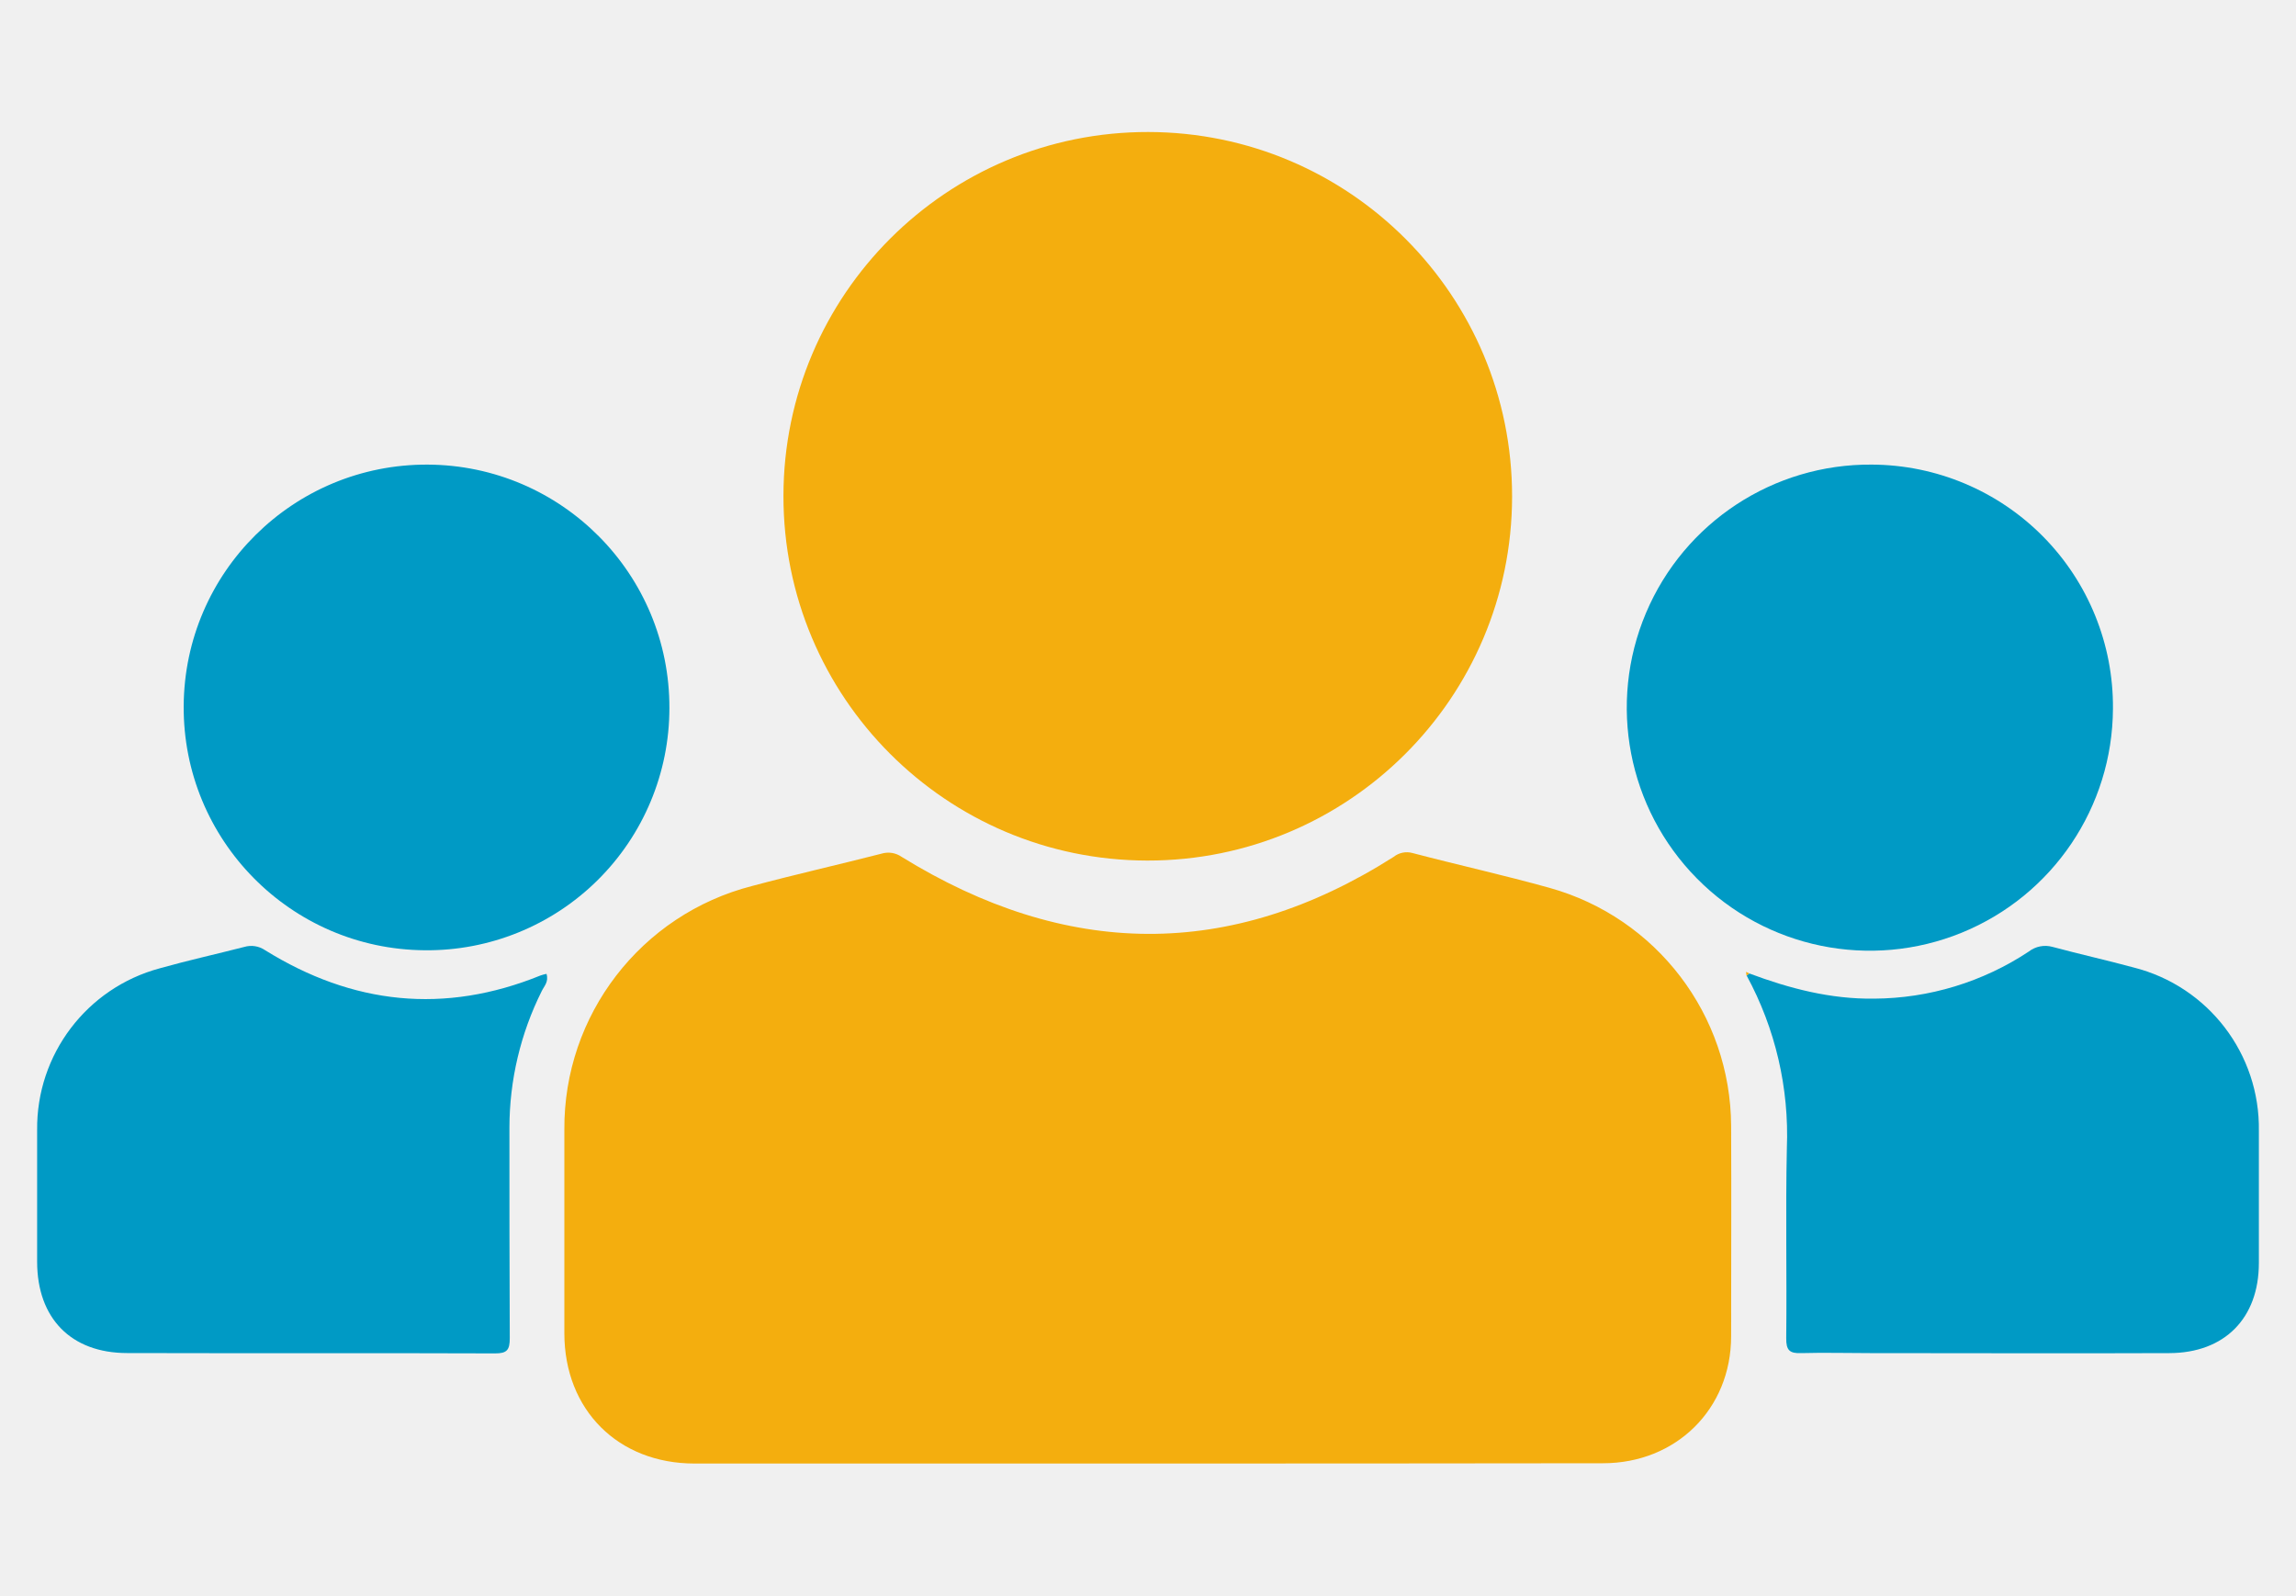
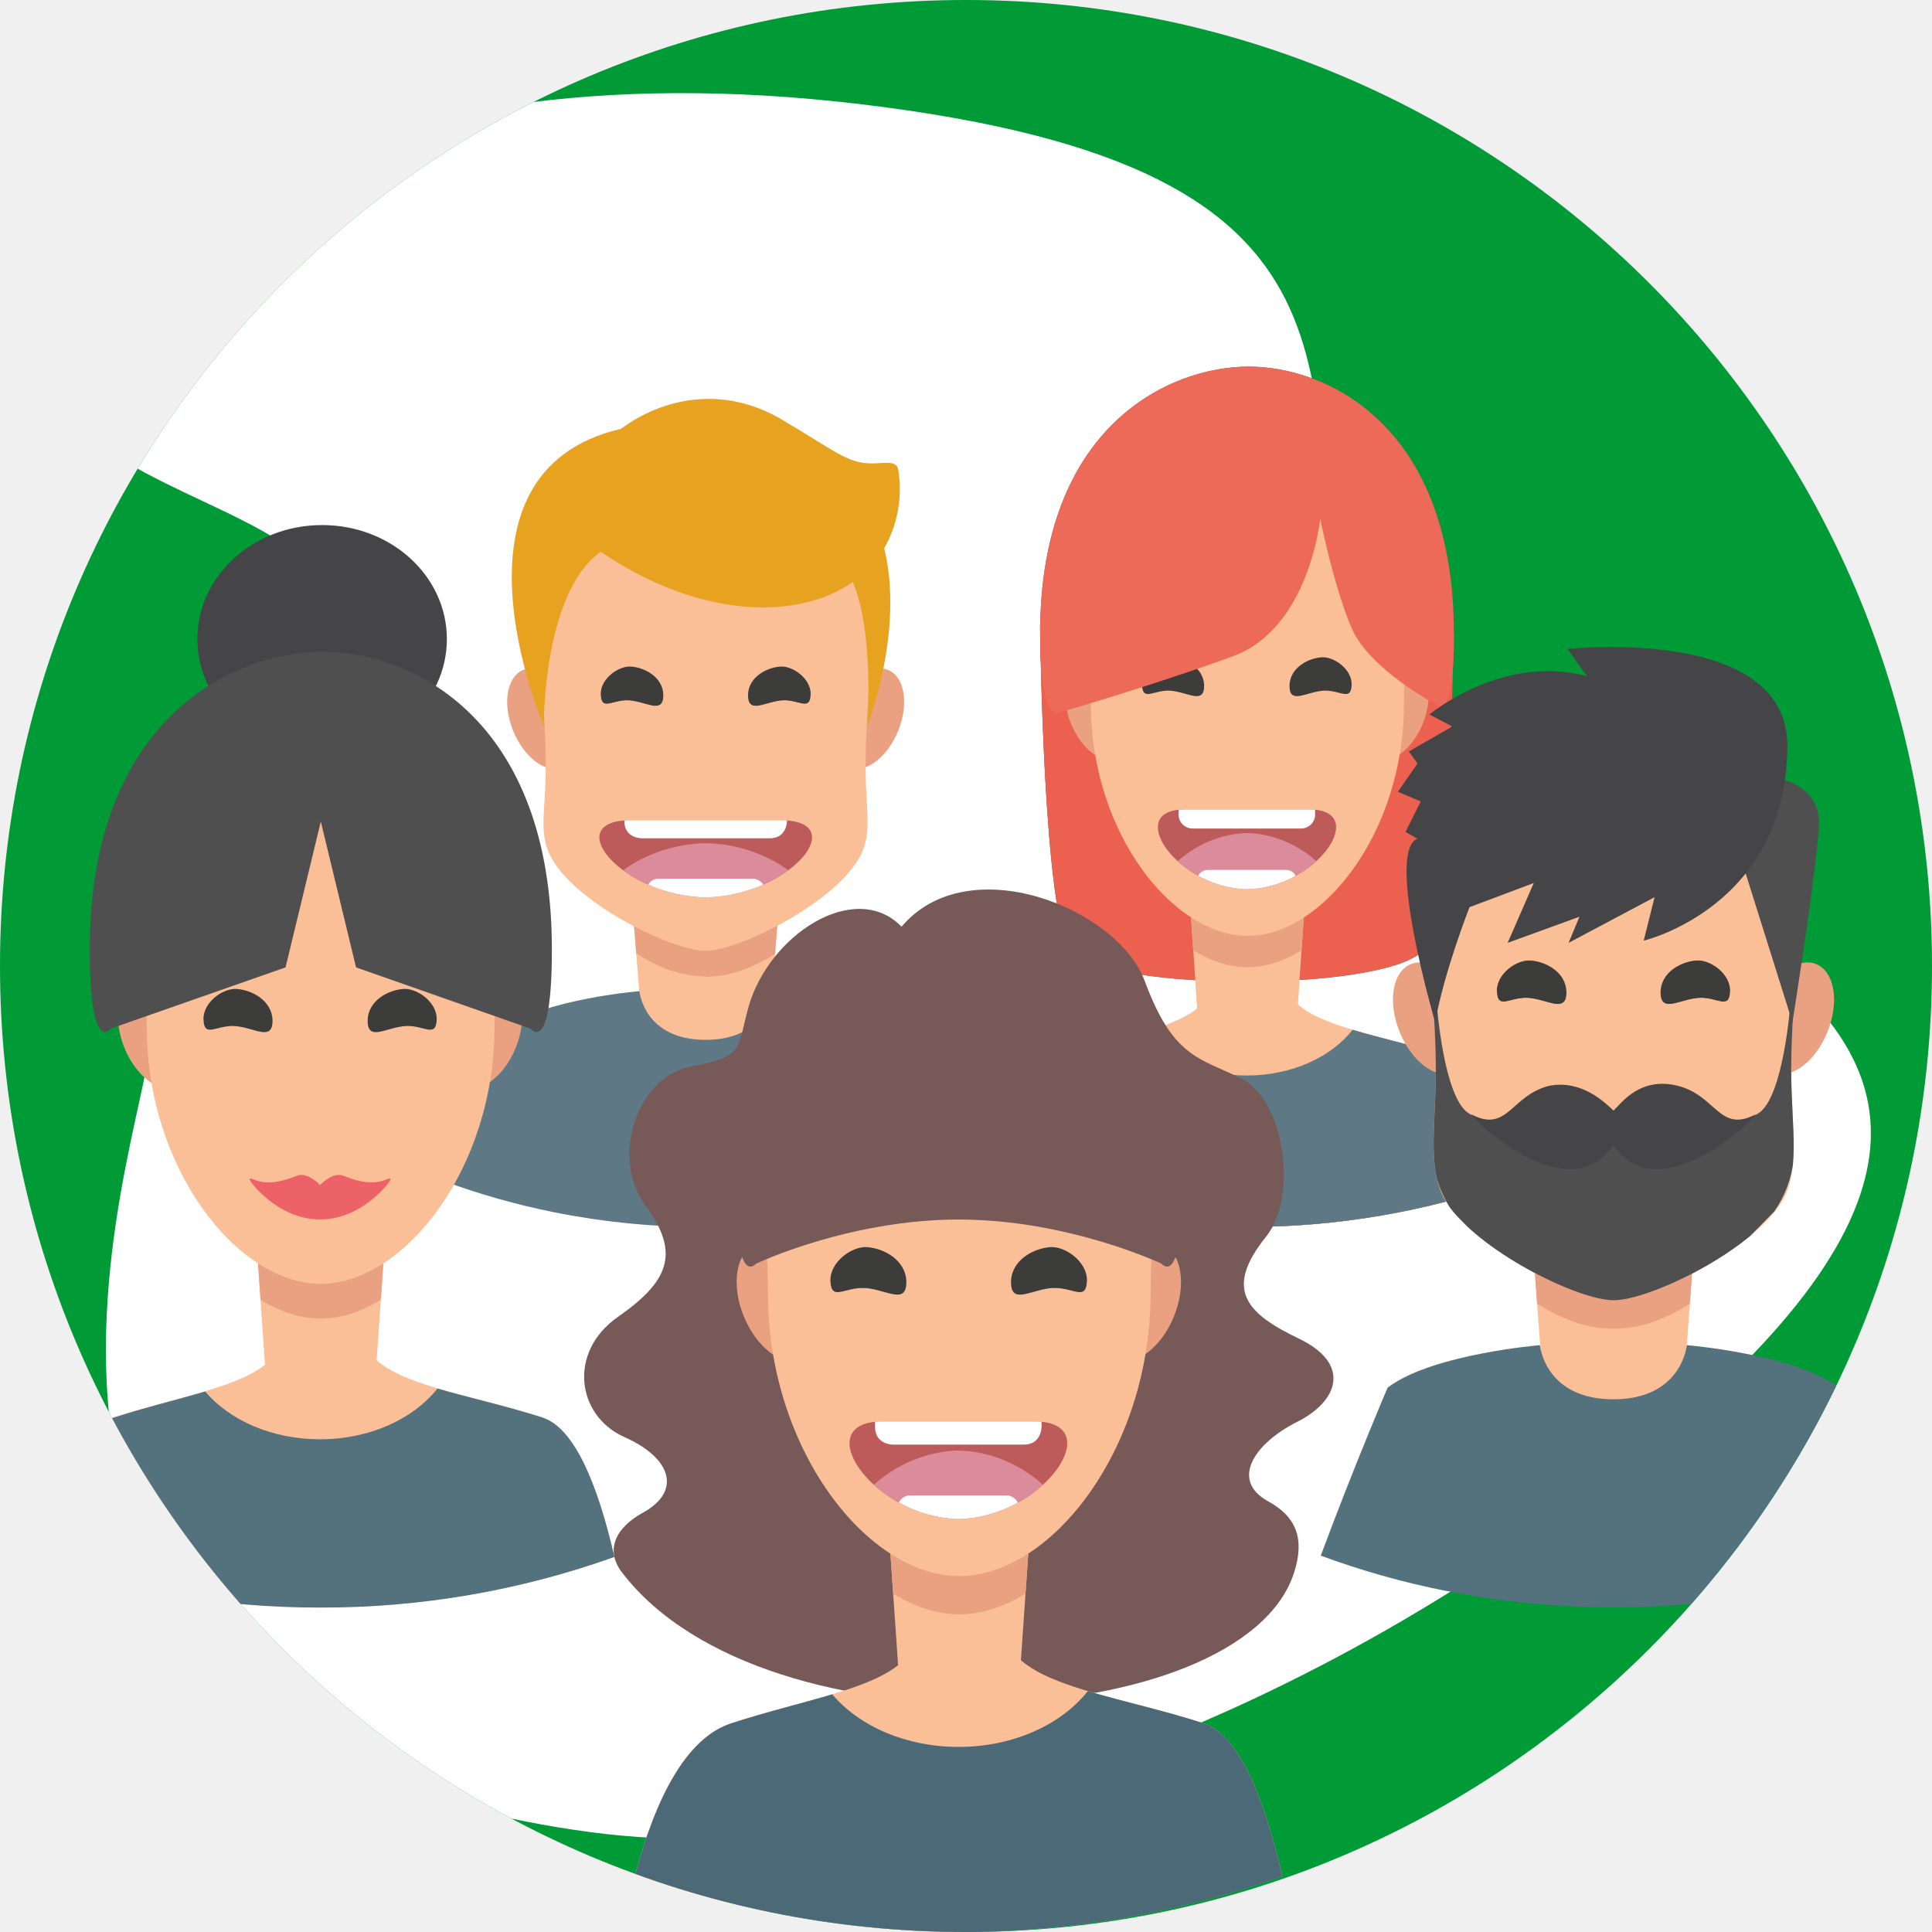
- <svg xmlns="http://www.w3.org/2000/svg" id="Capa_1" data-name="Capa 1" viewBox="0 0 400 278">
+ <svg xmlns="http://www.w3.org/2000/svg" id="Capa_1" data-name="Capa 1" viewBox="0 0 400 400">
  <defs>
-     <style>.cls-1{fill:#f4ae0e;}.cls-2{fill:#009ac5;}</style>
+     <style>.cls-1{fill:none;}.cls-2{fill:#fabf97;}.cls-3{fill:#bc5b59;}.cls-4{clip-path:url(#clip-path);}.cls-5{clip-path:url(#clip-path-2);}.cls-6{fill:#fff;}.cls-7{fill:#132144;}.cls-8{fill:#009ac5;}.cls-9{fill:#009a37;}.cls-10{clip-path:url(#clip-path-3);}.cls-11{fill:#70514f;}.cls-12{fill:#eaa182;}.cls-13{clip-path:url(#clip-path-4);}.cls-14{fill:#775a58;}.cls-15{fill:#454547;}.cls-16{fill:#d9f0ff;}.cls-17{fill:#3ba0b9;}.cls-18{fill:#df4853;}.cls-19{clip-path:url(#clip-path-5);}.cls-20{fill:#db8b99;}.cls-21{fill:#ec6050;}.cls-22{fill:#5e7985;}.cls-23{fill:#3c3c3b;}.cls-24{fill:#ed6958;}.cls-25{clip-path:url(#clip-path-7);}.cls-26{clip-path:url(#clip-path-8);}.cls-27{clip-path:url(#clip-path-9);}.cls-28{fill:#e7a320;}.cls-29{clip-path:url(#clip-path-10);}.cls-30{fill:#54717e;}.cls-31{fill:#4f4f50;}.cls-32{fill:#ec6266;}.cls-33{clip-path:url(#clip-path-11);}.cls-34{clip-path:url(#clip-path-12);}.cls-35{clip-path:url(#clip-path-13);}.cls-36{fill:#4b6977;}.cls-37{clip-path:url(#clip-path-14);}</style>
+     <clipPath id="clip-path">
+       <circle class="cls-1" cx="620" cy="200" r="200" />
+     </clipPath>
+     <clipPath id="clip-path-2">
+       <path id="SVGID" class="cls-1" d="M736.15,108.53C722.52,43.38,750.49-11.44,612-28.11S412.22,15.23,406.56,38.77c-7.82,32.51,79.43,38,65.44,66.54-7.74,15.78-27.37,32.87-39.44,52.76-9.76,16.07-14.58,34-4.22,54.45,5.38,10.64-69.73,179.22,113.8,203.7C627,427.53,736.06,382.64,815.8,316.59c156.71-129.81-66-142.92-79.65-208.06Z" />
+     </clipPath>
+     <clipPath id="clip-path-3">
+       <circle class="cls-1" cx="200" cy="200" r="200" />
+     </clipPath>
+     <clipPath id="clip-path-4">
+       <polygon id="SVGID-2" data-name="SVGID" class="cls-2" points="245.3 171.37 248.54 218.34 267.98 218.34 271.22 171.37 245.3 171.37 245.3 171.37" />
+     </clipPath>
+     <clipPath id="clip-path-5">
+       <path id="SVGID-3" data-name="SVGID" class="cls-3" d="M258.25,185.6c7.7,0,13.95-4.42,13.95-9.87s-6.25-9.88-13.95-9.88-13.95,4.42-13.95,9.88,6.25,9.87,13.95,9.87Z" />
+     </clipPath>
+     <clipPath id="clip-path-7">
+       <path id="SVGID-5" data-name="SVGID" class="cls-3" d="M245.33,167.58H271c12.41,0,2.37,15.28-11.49,16.45-.33,0-1.22.07-1.34.07s-1,0-1.33-.07c-13.86-1.17-23.9-16.45-11.49-16.45Z" />
+     </clipPath>
+     <clipPath id="clip-path-8">
+       <polygon id="SVGID-6" data-name="SVGID" class="cls-2" points="162.88 166.99 158.68 219.99 133.51 219.99 129.32 166.99 162.88 166.99 162.88 166.99" />
+     </clipPath>
+     <clipPath id="clip-path-9">
+       <path id="SVGID-7" data-name="SVGID" class="cls-3" d="M130.79,169.8h30.62c14.81,0,2.83,14.78-13.72,15.91-.39,0-1.45.07-1.59.07s-1.2,0-1.59-.07C128,184.58,116,169.8,130.79,169.8Z" />
+     </clipPath>
+     <clipPath id="clip-path-10">
+       <polygon id="SVGID-8" data-name="SVGID" class="cls-2" points="51.99 240.9 55.59 293.1 77.19 293.1 80.79 240.9 51.99 240.9 51.99 240.9" />
+     </clipPath>
+     <clipPath id="clip-path-11">
+       <polygon id="SVGID-9" data-name="SVGID" class="cls-2" points="315.41 231.07 320.07 294.92 348.04 294.92 352.7 231.07 315.41 231.07 315.41 231.07" />
+     </clipPath>
+     <clipPath id="clip-path-12">
+       <path id="SVGID-10" data-name="SVGID" class="cls-2" d="M334.06,269.21c7.16,0,26.75-9.3,34.07-19.2,5-6.76,2.72-16.1,2.72-28.44,0-30.43,11.43-67.53-36.79-67.53s-36.79,37.1-36.79,67.53c0,12.54-2.17,21.75,3,28.53,7.32,9.66,26.66,19.11,33.82,19.11Z" />
+     </clipPath>
+     <clipPath id="clip-path-13">
+       <polygon id="SVGID-11" data-name="SVGID" class="cls-2" points="182.78 298.92 186.74 356.34 210.5 356.34 214.46 298.92 182.78 298.92 182.78 298.92" />
+     </clipPath>
+     <clipPath id="clip-path-14">
+       <path id="SVGID-12" data-name="SVGID" class="cls-3" d="M182.72,294.29h31.36c15.16,0,2.89,18.68-14,20.11-.41.05-1.5.09-1.64.08s-1.22,0-1.63-.08c-16.94-1.43-29.21-20.11-14.05-20.11Z" />
+     </clipPath>
  </defs>
-   <path class="cls-1" d="M199.73,255H121c-13.32,0-22.67-9.35-22.68-22.68q0-17.73,0-35.47a43.53,43.53,0,0,1,32.71-42.48c7.47-2,15-3.7,22.5-5.62a4.08,4.08,0,0,1,3.56.55c28.54,17.61,57.13,18.16,85.7,0a3.69,3.69,0,0,1,3.26-.68c8,2.1,16,3.87,23.92,6.08a43.26,43.26,0,0,1,31.62,41.46c.06,12.22,0,24.44,0,36.66,0,12.68-9.58,22.13-22.33,22.13Q239.52,255,199.73,255Z" />
-   <path class="cls-1" d="M200.05,23a63.47,63.47,0,1,1-63.56,63.39A63.46,63.46,0,0,1,200.05,23Z" />
-   <path class="cls-2" d="M74,165.57a42.31,42.31,0,1,1,42.62-42.18A42.2,42.2,0,0,1,74,165.57Z" />
-   <path class="cls-2" d="M368.11,123.47a42.35,42.35,0,1,1-42-42.52A42.18,42.18,0,0,1,368.11,123.47Z" />
-   <path class="cls-2" d="M304.76,169.61c7,2.62,14.15,4.49,21.74,4.39a49.24,49.24,0,0,0,26.95-8.21,4.69,4.69,0,0,1,4.13-.81c4.69,1.26,9.44,2.32,14.13,3.59a28.89,28.89,0,0,1,21.82,28.5q0,11.49,0,23c0,9.59-5.95,15.66-15.59,15.69-17.39.07-34.79,0-52.18,0-4,0-8-.11-11.93,0-2.05.08-2.67-.48-2.64-2.62.12-11-.13-22.07.11-33.09a58.19,58.19,0,0,0-7-30.06Z" />
-   <path class="cls-2" d="M95.21,169.68c.42,1.4-.42,2.14-.83,3a53.38,53.38,0,0,0-5.63,23.82c0,12.21,0,24.43.06,36.65,0,2.07-.48,2.67-2.59,2.66-21.36-.08-42.71,0-64.07-.06-9.79,0-15.67-6.08-15.68-15.89,0-7.64,0-15.29,0-22.94a28.86,28.86,0,0,1,21.38-28.21c4.86-1.37,9.8-2.46,14.7-3.72a4.27,4.27,0,0,1,3.62.56c15.26,9.49,31.26,11.21,48,4.41A8,8,0,0,1,95.21,169.68Z" />
-   <path class="cls-1" d="M304.27,170l-.09-.67.58.26Z" />
+   <g class="cls-4">
+     <g id="Layer_1">
+       <g id="_187700000" data-name=" 187700000">
+         <g class="cls-5">
+           <path id="_185668848" data-name=" 185668848" class="cls-6" d="M523.35,211.26c15.54,21.18,19.46,38.65,17.17,64.56l-127.37,41-21.08-79.27,131.28-26.32Z" />
+           <path id="_184523880" data-name=" 184523880" class="cls-7" d="M513,211.18c15.54,21.17,21.15,45,18.85,70.9l-127.36,41L381.76,237.5,513,211.18Z" />
+         </g>
+         <path id="_186382408" data-name=" 186382408" class="cls-8" d="M456.58,416.22s.2-16.48-22.35-13c0,0-7.38-11.07-18.87-11.07-10.66,0-15.58,10.25-15.58,10.25s-8.41,0-8.61,8.09c0,0-6.36-.55-8.41,5.73Z" />
+       </g>
+     </g>
+   </g>
+   <circle class="cls-9" cx="200" cy="200" r="200" />
+   <g class="cls-10">
+     <path id="_184523544" data-name=" 184523544" class="cls-6" d="M278.43,131.6c-11-52.45,11.54-96.59-100-110S17.62,56.48,13.06,75.44C6.76,101.61,77,106,65.74,129c-6.23,12.7-22,26.47-31.75,42.48-7.86,12.93-11.74,27.34-3.4,43.84,4.33,8.57-56.14,144.3,91.63,164,68.3,9.11,156.13-27,220.33-80.21C468.73,194.6,289.41,184.05,278.43,131.6Z" />
+     <path class="cls-11" d="M215.33,129.35s.66,61.76,6.48,67.59c8.53,8.52,64.39,8.29,72.68,0,6-6,6.48-67.59,6.48-67.59Z" />
+     <path class="cls-2" d="M313,244.65c-3.19-13.84-7.53-24.06-13.42-26-17.48-5.65-37.13-6.94-33-19.34,2.64-7.84-18.8-7.84-16.16,0,4.17,12.4-13.32,13.69-30.8,19.34-7.59,2.45-12.78,12.47-16.34,25.88a163.69,163.69,0,0,0,109.68.08Z" />
+     <path class="cls-12" d="M231.59,157.12c3.28-1.32,4.18-6.76,2-12.13s-6.59-8.66-9.87-7.33-4.18,6.75-2,12.13,6.59,8.66,9.87,7.33Z" />
+     <path class="cls-12" d="M284.72,157.12c-3.29-1.32-4.19-6.76-2-12.13s6.59-8.66,9.87-7.33,4.18,6.75,2,12.13-6.59,8.66-9.87,7.33Z" />
+     <polygon id="SVGID-13" data-name="SVGID" class="cls-2" points="245.3 171.37 248.54 218.34 267.98 218.34 271.22 171.37 245.3 171.37 245.3 171.37" />
+     <g class="cls-13">
+       <path class="cls-12" d="M258.26,200.26c15.51,0,32.4-21.44,32.4-47.88s9.5-47.87-32.4-47.87-32.4,21.43-32.4,47.87,16.89,47.88,32.4,47.88Z" />
+     </g>
+     <path class="cls-2" d="M258.26,193.78c15.51,0,32.4-21.44,32.4-47.88S300.16,98,258.26,98s-32.4,21.44-32.4,47.87,16.89,47.88,32.4,47.88Z" />
+     <path class="cls-14" d="M301,131.07c0-42.76-26-55.17-42.5-55.17s-43.15,12.41-43.15,55.17c0,19.87,4.21,16.38,4.21,16.38s20-5.8,35.77-11.61,18-28.45,18-28.45,2.88,14.29,6.54,22.71,17.28,15.66,17.28,15.66,3.89,5.18,3.89-14.69Z" />
+     <path class="cls-15" d="M313,244.65c-3.19-13.84-7.53-24.06-13.42-26-6.68-2.16-13.68-3.68-19.54-5.43-4.47,5.66-12.59,9.45-21.88,9.45-9,0-16.87-3.55-21.42-8.91-5.11,1.53-11.1,3-17.08,4.89-7.59,2.45-12.78,12.47-16.34,25.88a163.69,163.69,0,0,0,109.68.08Z" />
+     <path class="cls-16" d="M226.61,127.58s-5.13.49-5.83,5.6l-3.37,24.6s-.7,5.12,4.46,4.85l36.41-1.9,35.64,1.89s5.15.28,4.48-4.84l-3.21-24.59s-.67-5.12-5.8-5.6c0,0-7.11-3-31.65-3s-31.13,3-31.13,3Z" />
+     <path class="cls-17" d="M226.88,128.8s-6,.36-6.8,6.37L217.24,158s-.74,6,5.31,5.7c0,0,20.33-1.85,35.82-1.85s35.09,1.66,35.09,1.66,6,.51,5.29-5.51l-2.83-22.79s-.75-6-6.8-6.37c0,0-6.84-1.81-31.38-1.81s-30.86,1.81-30.86,1.81Z" />
+     <path class="cls-16" d="M231.39,133.56s-5.16.25-5.87,5.36l-2,14.23s-.7,5.11,4.45,4.84c0,0,17.43-1.53,30-1.53s30,1.39,30,1.39,5.14.41,4.43-4.7l-2-14.23s-.7-5.11-5.86-5.36c0,0-5.86-1.27-26.83-1.27s-26.39,1.27-26.39,1.27Z" />
+     <path class="cls-17" d="M281,155a.24.24,0,0,0,.14.05h1a.3.3,0,0,0,.14-.05.23.23,0,0,0,.1-.12l2.24-5a.11.11,0,0,0,0-.12.11.11,0,0,0-.11-.06h-1.22a.23.23,0,0,0-.14,0,.31.31,0,0,0-.11.12l-1.28,2.95a.12.12,0,0,1-.1.06.1.1,0,0,1-.09-.06l-1.29-2.95a.41.41,0,0,0-.11-.12.25.25,0,0,0-.14,0h-1.2a.14.14,0,0,0-.13.06.16.16,0,0,0,0,.15l2.21,5a.32.32,0,0,0,.11.12Zm5.6,0a.17.17,0,0,0,.05-.12v-1.19a.13.13,0,0,1,.05-.12.14.14,0,0,1,.12-.06H287a.37.37,0,0,1,.16.05.27.27,0,0,1,.12.09c.15.22.3.43.46.64l.46.63a.25.25,0,0,0,.13.09.33.33,0,0,0,.16.05h1.36a.11.11,0,0,0,.1-.08.14.14,0,0,0,0-.12c-.16-.22-.34-.45-.55-.71s-.4-.51-.58-.76a.14.14,0,0,1,0-.12.21.21,0,0,1,.08-.11,1.14,1.14,0,0,0,.31-.27,1.85,1.85,0,0,0,.25-.37,2.07,2.07,0,0,0,.15-.44,1.82,1.82,0,0,0,.06-.46,1.94,1.94,0,0,0-.15-.78,1.68,1.68,0,0,0-.39-.61,1.85,1.85,0,0,0-.61-.4,2,2,0,0,0-.79-.14H285.4a.17.17,0,0,0-.17.17v5a.13.13,0,0,0,0,.12.14.14,0,0,0,.12.06h1.1a.18.18,0,0,0,.13-.06Zm.1-2.88a.17.17,0,0,1-.05-.13v-.78a.17.17,0,0,1,.17-.17h.78a.49.49,0,0,1,.25.06.42.42,0,0,1,.17.15.82.82,0,0,1,.09.19.67.67,0,0,1,0,.18.6.6,0,0,1-.05.24.58.58,0,0,1-.14.17.42.42,0,0,1-.17.1.74.74,0,0,1-.18,0h-.78a.17.17,0,0,1-.12,0Z" />
+     <path class="cls-18" d="M230.19,140.15a2,2,0,1,0-1.95-2,1.94,1.94,0,0,0,1.95,2Z" />
+     <path id="SVGID-14" data-name="SVGID" class="cls-3" d="M258.25,185.6c7.7,0,13.95-4.42,13.95-9.87s-6.25-9.88-13.95-9.88-13.95,4.42-13.95,9.88,6.25,9.87,13.95,9.87Z" />
+     <g class="cls-19">
+       <path class="cls-6" d="M266.57,161.29a2.18,2.18,0,0,1,2.23,2.23v4a2.19,2.19,0,0,1-2.23,2.24H249.93a2.19,2.19,0,0,1-2.23-2.24v-4a2.18,2.18,0,0,1,2.23-2.23Z" />
+       <path class="cls-20" d="M243.66,191.26h29.18c14.11,0,2.69-14.08-13.07-15.16-.38,0-1.39-.06-1.52-.06s-1.14,0-1.52.06c-15.76,1.08-27.18,15.16-13.07,15.16Z" />
+     </g>
+     <path class="cls-21" d="M215.33,129.35s.66,61.76,6.48,67.59c8.53,8.52,64.39,8.29,72.68,0,6-6,6.48-67.59,6.48-67.59Z" />
+     <path class="cls-2" d="M313,244.65c-3.19-13.84-7.53-24.06-13.42-26-17.48-5.65-37.13-6.94-33-19.34,2.64-7.84-18.8-7.84-16.16,0,4.17,12.4-13.32,13.69-30.8,19.34-7.59,2.45-12.78,12.47-16.34,25.88a163.69,163.69,0,0,0,109.68.08Z" />
+     <path class="cls-12" d="M231.59,157.12c3.28-1.32,4.18-6.76,2-12.13s-6.59-8.66-9.87-7.33-4.18,6.75-2,12.13,6.59,8.66,9.87,7.33Z" />
+     <path class="cls-12" d="M284.72,157.12c-3.29-1.32-4.19-6.76-2-12.13s6.59-8.66,9.87-7.33,4.18,6.75,2,12.13-6.59,8.66-9.87,7.33Z" />
+     <polygon id="SVGID-15" data-name="SVGID" class="cls-2" points="245.3 171.37 248.54 218.34 267.98 218.34 271.22 171.37 245.3 171.37 245.3 171.37" />
+     <g class="cls-13">
+       <path class="cls-12" d="M258.26,200.26c15.51,0,32.4-21.44,32.4-47.88s9.5-47.87-32.4-47.87-32.4,21.43-32.4,47.87,16.89,47.88,32.4,47.88Z" />
+     </g>
+     <path class="cls-2" d="M258.26,193.78c15.51,0,32.4-21.44,32.4-47.88S300.16,98,258.26,98s-32.4,21.44-32.4,47.87,16.89,47.88,32.4,47.88Z" />
+     <path class="cls-22" d="M313,244.65c-3.19-13.84-7.53-24.06-13.42-26-6.68-2.16-13.68-3.68-19.54-5.43-4.47,5.66-12.59,9.45-21.88,9.45-9,0-16.87-3.55-21.42-8.91-5.11,1.53-11.1,3-17.08,4.89-7.59,2.45-12.78,12.47-16.34,25.88a163.69,163.69,0,0,0,109.68.08Z" />
+     <path class="cls-23" d="M242.28,143c3.43.24,6.69,2.69,7-.48.34-3.66-3.06-6.07-6.49-6.43-2.67-.27-6.48,2.51-6.35,5.7.14,3.55,2.41,1,5.85,1.21Z" />
+     <path class="cls-23" d="M274,143c-3.44.24-6.7,2.69-7-.48-.34-3.66,3.06-6.07,6.49-6.43,2.66-.27,6.47,2.51,6.35,5.7-.14,3.55-2.41,1-5.85,1.21Z" />
+     <path class="cls-24" d="M301,131.07c0-42.76-26-55.17-42.5-55.17s-43.15,12.41-43.15,55.17c0,19.87,4.21,16.38,4.21,16.38s20-5.8,35.77-11.61,18-28.45,18-28.45,2.88,14.29,6.54,22.71,17.28,15.66,17.28,15.66,3.89,5.18,3.89-14.69Z" />
+     <path id="SVGID-16" data-name="SVGID" class="cls-3" d="M245.33,167.58H271c12.41,0,2.37,15.28-11.49,16.45-.33,0-1.22.07-1.34.07s-1,0-1.33-.07c-13.86-1.17-23.9-16.45-11.49-16.45Z" />
+     <g class="cls-25">
+       <path class="cls-6" d="M269.28,162.3a2.92,2.92,0,0,1,3,3v3.24a2.92,2.92,0,0,1-3,3H247a2.92,2.92,0,0,1-3-3v-3.24a2.92,2.92,0,0,1,3-3Z" />
+       <path class="cls-20" d="M245.33,189H271c12.41,0,2.37-15.28-11.49-16.45-.33-.05-1.22-.07-1.34-.07s-1,0-1.33.07C243,173.75,232.92,189,245.33,189Z" />
+       <path class="cls-6" d="M266.26,180.11a2.13,2.13,0,0,1,2.18,2.17v2.37a2.13,2.13,0,0,1-2.18,2.17H250.05a2.13,2.13,0,0,1-2.18-2.17v-2.37a2.13,2.13,0,0,1,2.18-2.17Z" />
+     </g>
+     <path class="cls-12" d="M175.74,158.88c-3.4-1.38-4.33-7-2.08-12.57s6.83-9,10.23-7.6,4.33,7,2.08,12.57-6.83,9-10.23,7.6Z" />
+     <path class="cls-12" d="M116.46,158.88c3.4-1.38,4.33-7,2.08-12.57s-6.83-9-10.23-7.6-4.33,7-2.08,12.57,6.83,9,10.23,7.6Z" />
+     <polygon id="SVGID-17" data-name="SVGID" class="cls-2" points="162.88 166.99 158.68 219.99 133.51 219.99 129.32 166.99 162.88 166.99 162.88 166.99" />
+     <g class="cls-26">
+       <path class="cls-12" d="M146.1,202.16c-20.08,0-41.95-30-41.95-64.22S91.85,76,146.1,76s42,27.75,42,62-21.87,64.22-42,64.22Z" />
+     </g>
+     <path class="cls-2" d="M146.1,196.85c-6.44,0-24.08-8.37-30.67-17.29-4.49-6.08-2.44-10-2.44-21.12,0-27.39-10.29-60.77,33.11-60.77s33.11,33.38,33.11,60.77c0,11.29,1.95,15.1-2.67,21.2-6.59,8.7-24,17.21-30.44,17.21Z" />
+     <path class="cls-15" d="M130.31,144.94c3.44.24,6.71,2.69,7-.49.34-3.66-3.07-6.08-6.5-6.44-2.67-.27-6.49,2.52-6.36,5.71.14,3.56,2.41,1,5.86,1.22Z" />
+     <path class="cls-15" d="M161.89,144.94c-3.44.24-6.71,2.69-7-.49-.34-3.66,3.07-6.08,6.5-6.44,2.67-.27,6.49,2.52,6.36,5.71-.14,3.56-2.41,1-5.86,1.22Z" />
+     <path class="cls-23" d="M130.22,145c3.44.24,6.7,2.69,7-.48.34-3.66-3.06-6.08-6.48-6.43-2.67-.28-6.48,2.51-6.35,5.7.14,3.55,2.41,1,5.84,1.21Z" />
+     <path class="cls-23" d="M162,145c-3.44.24-6.7,2.69-7-.48-.34-3.66,3.06-6.08,6.48-6.43,2.67-.28,6.48,2.51,6.35,5.7-.14,3.55-2.41,1-5.84,1.21Z" />
+     <path id="SVGID-18" data-name="SVGID" class="cls-3" d="M130.79,169.8h30.62c14.81,0,2.83,14.78-13.72,15.91-.39,0-1.45.07-1.59.07s-1.2,0-1.59-.07C128,184.58,116,169.8,130.79,169.8Z" />
+     <g class="cls-27">
+       <path class="cls-6" d="M159.38,164.7s3.56,0,3.56,3.56V170s0,3.56-3.56,3.56H132.82s-3.56,0-3.56-3.56v-1.78s0-3.56,3.56-3.56Z" />
+       <path class="cls-20" d="M130.79,190.55h30.62c14.81,0,2.83-14.78-13.72-15.91-.39,0-1.45-.07-1.59-.07s-1.2,0-1.59.07C128,175.77,116,190.55,130.79,190.55Z" />
+       <path class="cls-6" d="M155.78,181.92a2.54,2.54,0,0,1,2.59,2.6v1.3a2.54,2.54,0,0,1-2.59,2.59H136.42a2.54,2.54,0,0,1-2.59-2.59v-1.3a2.54,2.54,0,0,1,2.59-2.6Z" />
+     </g>
+     <path class="cls-28" d="M186,97.42c-.24-1.93-2.21-1.64-4.15-1.52-6.06.38-7.54-1.66-19.92-9s-25-4.36-33.36,1.89c-38.69,8.93-16,61.44-16,61.44s-.14-27.64,11.82-36c20,13.66,40.51,14.4,52.17,6.28,4.49,10.49,3,29.76,3,29.76s7.73-19.5,3.51-36.75A24.9,24.9,0,0,0,186,97.42Z" />
+     <path class="cls-22" d="M200.65,244.43c-6.27-16.82-12.44-31.24-12.44-31.24a.69.69,0,0,0-.43-.33c-8.38-6-28-7.65-28-7.65h0s-.88,10.08-13.69,10.08-13.7-10.08-13.7-10.08-19.68,1.62-28,7.68a.65.65,0,0,0-.35.3s-6.18,14.42-12.44,31.24A154.15,154.15,0,0,0,114.78,251h0c1.1.22,2.2.43,3.31.62l.93.16c.93.16,1.85.31,2.78.45l.73.12c1.07.16,2.15.3,3.24.44l1.29.16,2.14.23c.47.05.94.11,1.42.15,1,.1,2,.18,3,.26h0q6.15.48,12.44.49c4.17,0,8.3-.17,12.39-.48h0c1-.08,2-.17,3-.27l1.41-.14,2.15-.24,1.28-.15q1.62-.21,3.24-.45l.71-.11c.94-.14,1.87-.29,2.81-.45l.9-.16a154.5,154.5,0,0,0,26.58-7.17l.07,0Z" />
+     <path class="cls-2" d="M127.2,322.32c-3.54-15.37-8.37-26.73-14.91-28.84C92.87,287.21,71,285.76,75.67,272c2.93-8.7-20.89-8.7-18,0,4.63,13.77-14.8,15.22-34.22,21.49-8.43,2.72-14.2,13.86-18.15,28.75a179.6,179.6,0,0,0,61.05,10.56,179.77,179.77,0,0,0,60.81-10.47Z" />
+     <path class="cls-12" d="M36.75,225.07c3.65-1.47,4.65-7.51,2.24-13.48s-7.33-9.62-11-8.15-4.65,7.51-2.24,13.49,7.33,9.62,11,8.14Z" />
+     <path class="cls-12" d="M95.78,225.07c-3.64-1.47-4.64-7.51-2.23-13.48s7.32-9.62,11-8.15,4.65,7.51,2.23,13.49-7.32,9.62-11,8.14Z" />
+     <polygon id="SVGID-19" data-name="SVGID" class="cls-2" points="51.99 240.9 55.59 293.1 77.19 293.1 80.79 240.9 51.99 240.9 51.99 240.9" />
+     <g class="cls-29">
+       <path class="cls-12" d="M66.39,273c17.23,0,36-23.82,36-53.19s10.55-53.19-36-53.19-36,23.81-36,53.19S49.16,273,66.39,273Z" />
+     </g>
+     <path class="cls-2" d="M66.39,265.8c17.23,0,36-23.82,36-53.19s10.55-53.19-36-53.19-36,23.81-36,53.19,18.77,53.19,36,53.19Z" />
+     <path class="cls-30" d="M127.2,322.32c-3.54-15.37-8.37-26.73-14.91-28.84-7.43-2.4-15.2-4.09-21.72-6-5,6.3-14,10.51-24.3,10.51-10,0-18.75-3.95-23.8-9.9-5.69,1.7-12.34,3.28-19,5.43-8.43,2.72-14.2,13.86-18.15,28.75a179.6,179.6,0,0,0,61.05,10.56,179.77,179.77,0,0,0,60.81-10.47Z" />
+     <path class="cls-15" d="M66.69,155.93c14.27,0,25.83-10.57,25.83-23.61S81,108.71,66.69,108.71s-25.82,10.57-25.82,23.61,11.56,23.61,25.82,23.61Z" />
+     <path class="cls-31" d="M114.26,196.56c0-47.77-29-61.63-47.47-61.63s-48.21,13.86-48.21,61.63c0,22.19,4.35,16.4,4.35,16.4l36.19-12.67,7.3-30.19,7.3,30.19L109.92,213s4.34,5.79,4.34-16.4Z" />
+     <path class="cls-23" d="M48.63,212.44c3.82.26,7.44,3,7.77-.54.37-4.07-3.41-6.75-7.21-7.14-3-.31-7.2,2.79-7.06,6.33.16,3.94,2.68,1.08,6.5,1.35Z" />
+     <path class="cls-23" d="M83.91,212.44c-3.82.26-7.44,3-7.77-.54-.37-4.07,3.4-6.75,7.21-7.14,3-.31,7.2,2.79,7.06,6.33-.16,3.94-2.68,1.08-6.5,1.35Z" />
+     <path class="cls-32" d="M80.88,244.11c-.48-.67-2.5,2.33-9.74-.67-2-.83-4.28,1.3-4.87,1.91-.59-.61-2.86-2.74-4.87-1.91-7.24,3-9.26,0-9.74.67-.18.25,5.7,8.36,14.61,8.36s14.79-8.11,14.61-8.36Z" />
+     <path class="cls-12" d="M301.12,222.05c3.78-1.53,4.81-7.78,2.32-14s-7.59-10-11.37-8.43-4.81,7.78-2.31,14,7.58,10,11.36,8.44Z" />
+     <path class="cls-12" d="M367,222.05c-3.78-1.53-4.81-7.78-2.31-14s7.59-10,11.36-8.43,4.82,7.78,2.32,14-7.59,10-11.37,8.44Z" />
+     <polygon id="SVGID-20" data-name="SVGID" class="cls-2" points="315.41 231.07 320.07 294.92 348.04 294.92 352.7 231.07 315.41 231.07 315.41 231.07" />
+     <g class="cls-33">
+       <path class="cls-12" d="M334.06,275.11c22.31,0,46.61-33.32,46.61-71.36s13.67-68.87-46.61-68.87-46.61,30.84-46.61,68.87,24.3,71.36,46.61,71.36Z" />
+     </g>
+     <path id="SVGID-21" data-name="SVGID" class="cls-2" d="M334.06,269.21c7.16,0,26.75-9.3,34.07-19.2,5-6.76,2.72-16.1,2.72-28.44,0-30.43,11.43-67.53-36.79-67.53s-36.79,37.1-36.79,67.53c0,12.54-2.17,21.75,3,28.53,7.32,9.66,26.66,19.11,33.82,19.11Z" />
+     <g class="cls-34">
+       <path class="cls-31" d="M370.67,207.82s-1.37,19.18-6.54,22.63A45.72,45.72,0,0,1,352,235.69H316.1A45.72,45.72,0,0,1,304,230.45c-5.17-3.45-6.53-22.63-6.53-22.63-1.62,6.54-1.39,25.91-.74,32.27a22.81,22.81,0,0,0,4,10.72s20.53,21.08,22.14,22c1.41.79,9.17.48,11.17.39,2,.09,9.76.4,11.16-.39,1.62-.91,22.14-22,22.14-22a22.69,22.69,0,0,0,4-10.72c.65-6.36.88-25.73-.73-32.27Z" />
+     </g>
+     <path class="cls-15" d="M351.6,206.56c-3.82.27-7.45,3-7.78-.53-.38-4.08,3.41-6.77,7.22-7.16,3-.31,7.21,2.8,7.07,6.34-.15,3.95-2.68,1.09-6.51,1.35Z" />
+     <path class="cls-15" d="M316.51,206.56c3.82.27,7.46,3,7.78-.53.38-4.08-3.41-6.77-7.22-7.16-3-.31-7.21,2.8-7.07,6.34.16,3.95,2.68,1.09,6.51,1.35Z" />
+     <path class="cls-23" d="M351.7,206.6c-3.82.27-7.44,3-7.77-.54-.38-4.06,3.4-6.75,7.21-7.14,3-.31,7.19,2.79,7.05,6.33-.15,3.94-2.68,1.08-6.49,1.35Z" />
+     <path class="cls-23" d="M316.42,206.6c3.81.27,7.44,3,7.76-.54.38-4.06-3.4-6.75-7.21-7.14-3-.31-7.19,2.79-7.05,6.33.15,3.94,2.68,1.08,6.5,1.35Z" />
+     <path class="cls-31" d="M369.15,161.42s7.66,1.58,7.44,9.24-5.48,41-5.48,41l-10.75-34.2,8.79-16Z" />
+     <path class="cls-15" d="M363.43,230.74c-7.45,3.88-8.13-3.93-16-5.92s-11.69,3.52-13.37,5.12c-1.69-1.6-6.58-6.5-13.38-5.12-7.87,2-8.55,9.8-16,5.92-.72,0,19.84,20.55,29.38,6.23,9.54,14.32,30.09-6.23,29.37-6.23Z" />
+     <path class="cls-15" d="M328.59,140l-4.06-5.64s45.59-5,45.52,20.06c-.09,33.35-29.74,40.33-29.74,40.33l2.25-9-17.8,9.46,2.25-5.41-14.87,5.41,5.41-12.39-13.3,5s-5.2,13.16-7.12,23.83c0,0-10.34-35.29-3.69-38L291,172.24l3.15-6.31-4.73-2,4.06-5.86-1.8-2.48,9-5.18-4.73-2.48S311,135.28,328.59,140Z" />
+     <path class="cls-30" d="M394.66,322.08c-7-18.69-13.81-34.71-13.81-34.71a.79.79,0,0,0-.49-.36c-9.31-6.71-31.12-8.51-31.12-8.51h0s-1,11.21-15.21,11.21-15.21-11.21-15.21-11.21-21.88,1.8-31.17,8.54a.77.77,0,0,0-.39.33s-6.85,16-13.81,34.71a171,171,0,0,0,25.8,7.28h.07c1.21.25,2.44.47,3.67.69l1,.18c1,.18,2.05.34,3.09.5l.81.13c1.19.17,2.39.34,3.59.49l1.43.17c.79.1,1.59.18,2.38.27l1.58.16c1.11.11,2.21.21,3.33.29h0c4.55.35,9.16.54,13.82.54s9.22-.19,13.76-.54h0c1.12-.09,2.23-.19,3.34-.3l1.58-.16,2.39-.26,1.41-.17c1.21-.16,2.41-.32,3.61-.5l.78-.12,3.13-.5,1-.18a171.45,171.45,0,0,0,29.54-8l.07,0Z" />
+     <path class="cls-14" d="M128.81,325.61c-3.68-4.79-1.24-9.39,4.32-12.44,8-4.39,6-11.26-3.87-15.65s-11.75-17.59-1.34-24.86,13.09-13.1,5.74-23S131.82,223,143,220.84s9.53-3.48,11.92-12.19c4.17-15.13,22.13-26.68,31.74-16.79C200.45,175.54,231.36,188,237,203.1c5.93,16,11.3,15.84,20.12,20.26s11.69,24.37,5,32.69c-8.85,11-4,15.91,6.84,21.12s8.17,12.92-.45,17.24-14,12-5.94,16.43c5.87,3.21,7.6,7.8,5.34,14.8-10.72,33.2-109.33,38.68-139.07,0Z" />
+     <path class="cls-2" d="M265.51,388.49c-3.9-16.91-9.21-29.4-16.4-31.73-21.37-6.9-45.39-8.49-40.29-23.64,3.22-9.57-23-9.57-19.75,0,5.1,15.15-16.28,16.74-37.65,23.64-9.27,3-15.62,15.25-20,31.63a200.09,200.09,0,0,0,134,.1Z" />
+     <path class="cls-12" d="M166,281.51c4-1.62,5.11-8.26,2.46-14.83s-8.06-10.58-12.07-9S151.3,266,154,272.55s8.06,10.58,12.07,9Z" />
+     <path class="cls-12" d="M231,281.51c-4-1.62-5.11-8.26-2.46-14.83s8.06-10.58,12.07-9,5.11,8.26,2.46,14.83-8.06,10.58-12.07,9Z" />
+     <polygon id="SVGID-22" data-name="SVGID" class="cls-2" points="182.78 298.92 186.74 356.34 210.5 356.34 214.46 298.92 182.78 298.92 182.78 298.92" />
+     <g class="cls-35">
+       <path class="cls-12" d="M198.62,334.23c18.95,0,39.59-26.19,39.59-58.51s11.62-58.51-39.59-58.51S159,243.41,159,275.72s20.64,58.51,39.6,58.51Z" />
+     </g>
+     <path class="cls-2" d="M198.62,326.31c18.95,0,39.59-26.19,39.59-58.51s11.62-58.51-39.59-58.51S159,235.49,159,267.8s20.64,58.51,39.6,58.51Z" />
+     <path class="cls-36" d="M265.51,388.49c-3.9-16.91-9.21-29.4-16.4-31.73-8.17-2.64-16.72-4.5-23.89-6.64-5.46,6.92-15.39,11.56-26.74,11.56-11,0-20.62-4.34-26.18-10.89-6.25,1.87-13.56,3.61-20.88,6-9.27,3-15.62,15.25-20,31.63a200.09,200.09,0,0,0,134,.1Z" />
+     <path class="cls-14" d="M244.63,247c0-42.61-28-55-45.79-55s-46.5,12.35-46.5,55c0,19.8,4.19,14.63,4.19,14.63s19.21-9.14,41.95-9.14,42,9.14,42,9.14,4.19,5.17,4.19-14.63Z" />
+     <path id="SVGID-23" data-name="SVGID" class="cls-3" d="M182.72,294.29h31.36c15.16,0,2.89,18.68-14,20.11-.41.05-1.5.09-1.64.08s-1.22,0-1.63-.08c-16.94-1.43-29.21-20.11-14.05-20.11Z" />
+     <g class="cls-37">
+       <path class="cls-6" d="M212,287.84s3.64,0,3.64,3.65v3.95s0,3.65-3.64,3.65H184.81s-3.64,0-3.64-3.65v-3.95s0-3.65,3.64-3.65Z" />
+       <path class="cls-20" d="M182.72,320.51h31.36c15.16,0,2.89-18.67-14-20.11-.41,0-1.5-.08-1.64-.08s-1.22,0-1.63.08c-16.94,1.44-29.21,20.11-14.05,20.11Z" />
+       <path class="cls-6" d="M208.31,309.61a2.61,2.61,0,0,1,2.66,2.66v2.88a2.61,2.61,0,0,1-2.66,2.66H188.49a2.6,2.6,0,0,1-2.65-2.66v-2.88a2.6,2.6,0,0,1,2.65-2.66Z" />
+     </g>
+     <path class="cls-23" d="M179.08,266.66c4.2.3,8.19,3.29,8.54-.59.42-4.47-3.74-7.42-7.93-7.86-3.25-.33-7.91,3.08-7.76,7,.17,4.34,2.95,1.19,7.15,1.48Z" />
+     <path class="cls-23" d="M217.89,266.66c-4.2.3-8.19,3.29-8.54-.59-.42-4.47,3.74-7.42,7.92-7.86,3.26-.33,7.92,3.08,7.77,7-.18,4.34-2.95,1.19-7.15,1.48Z" />
+   </g>
</svg>
